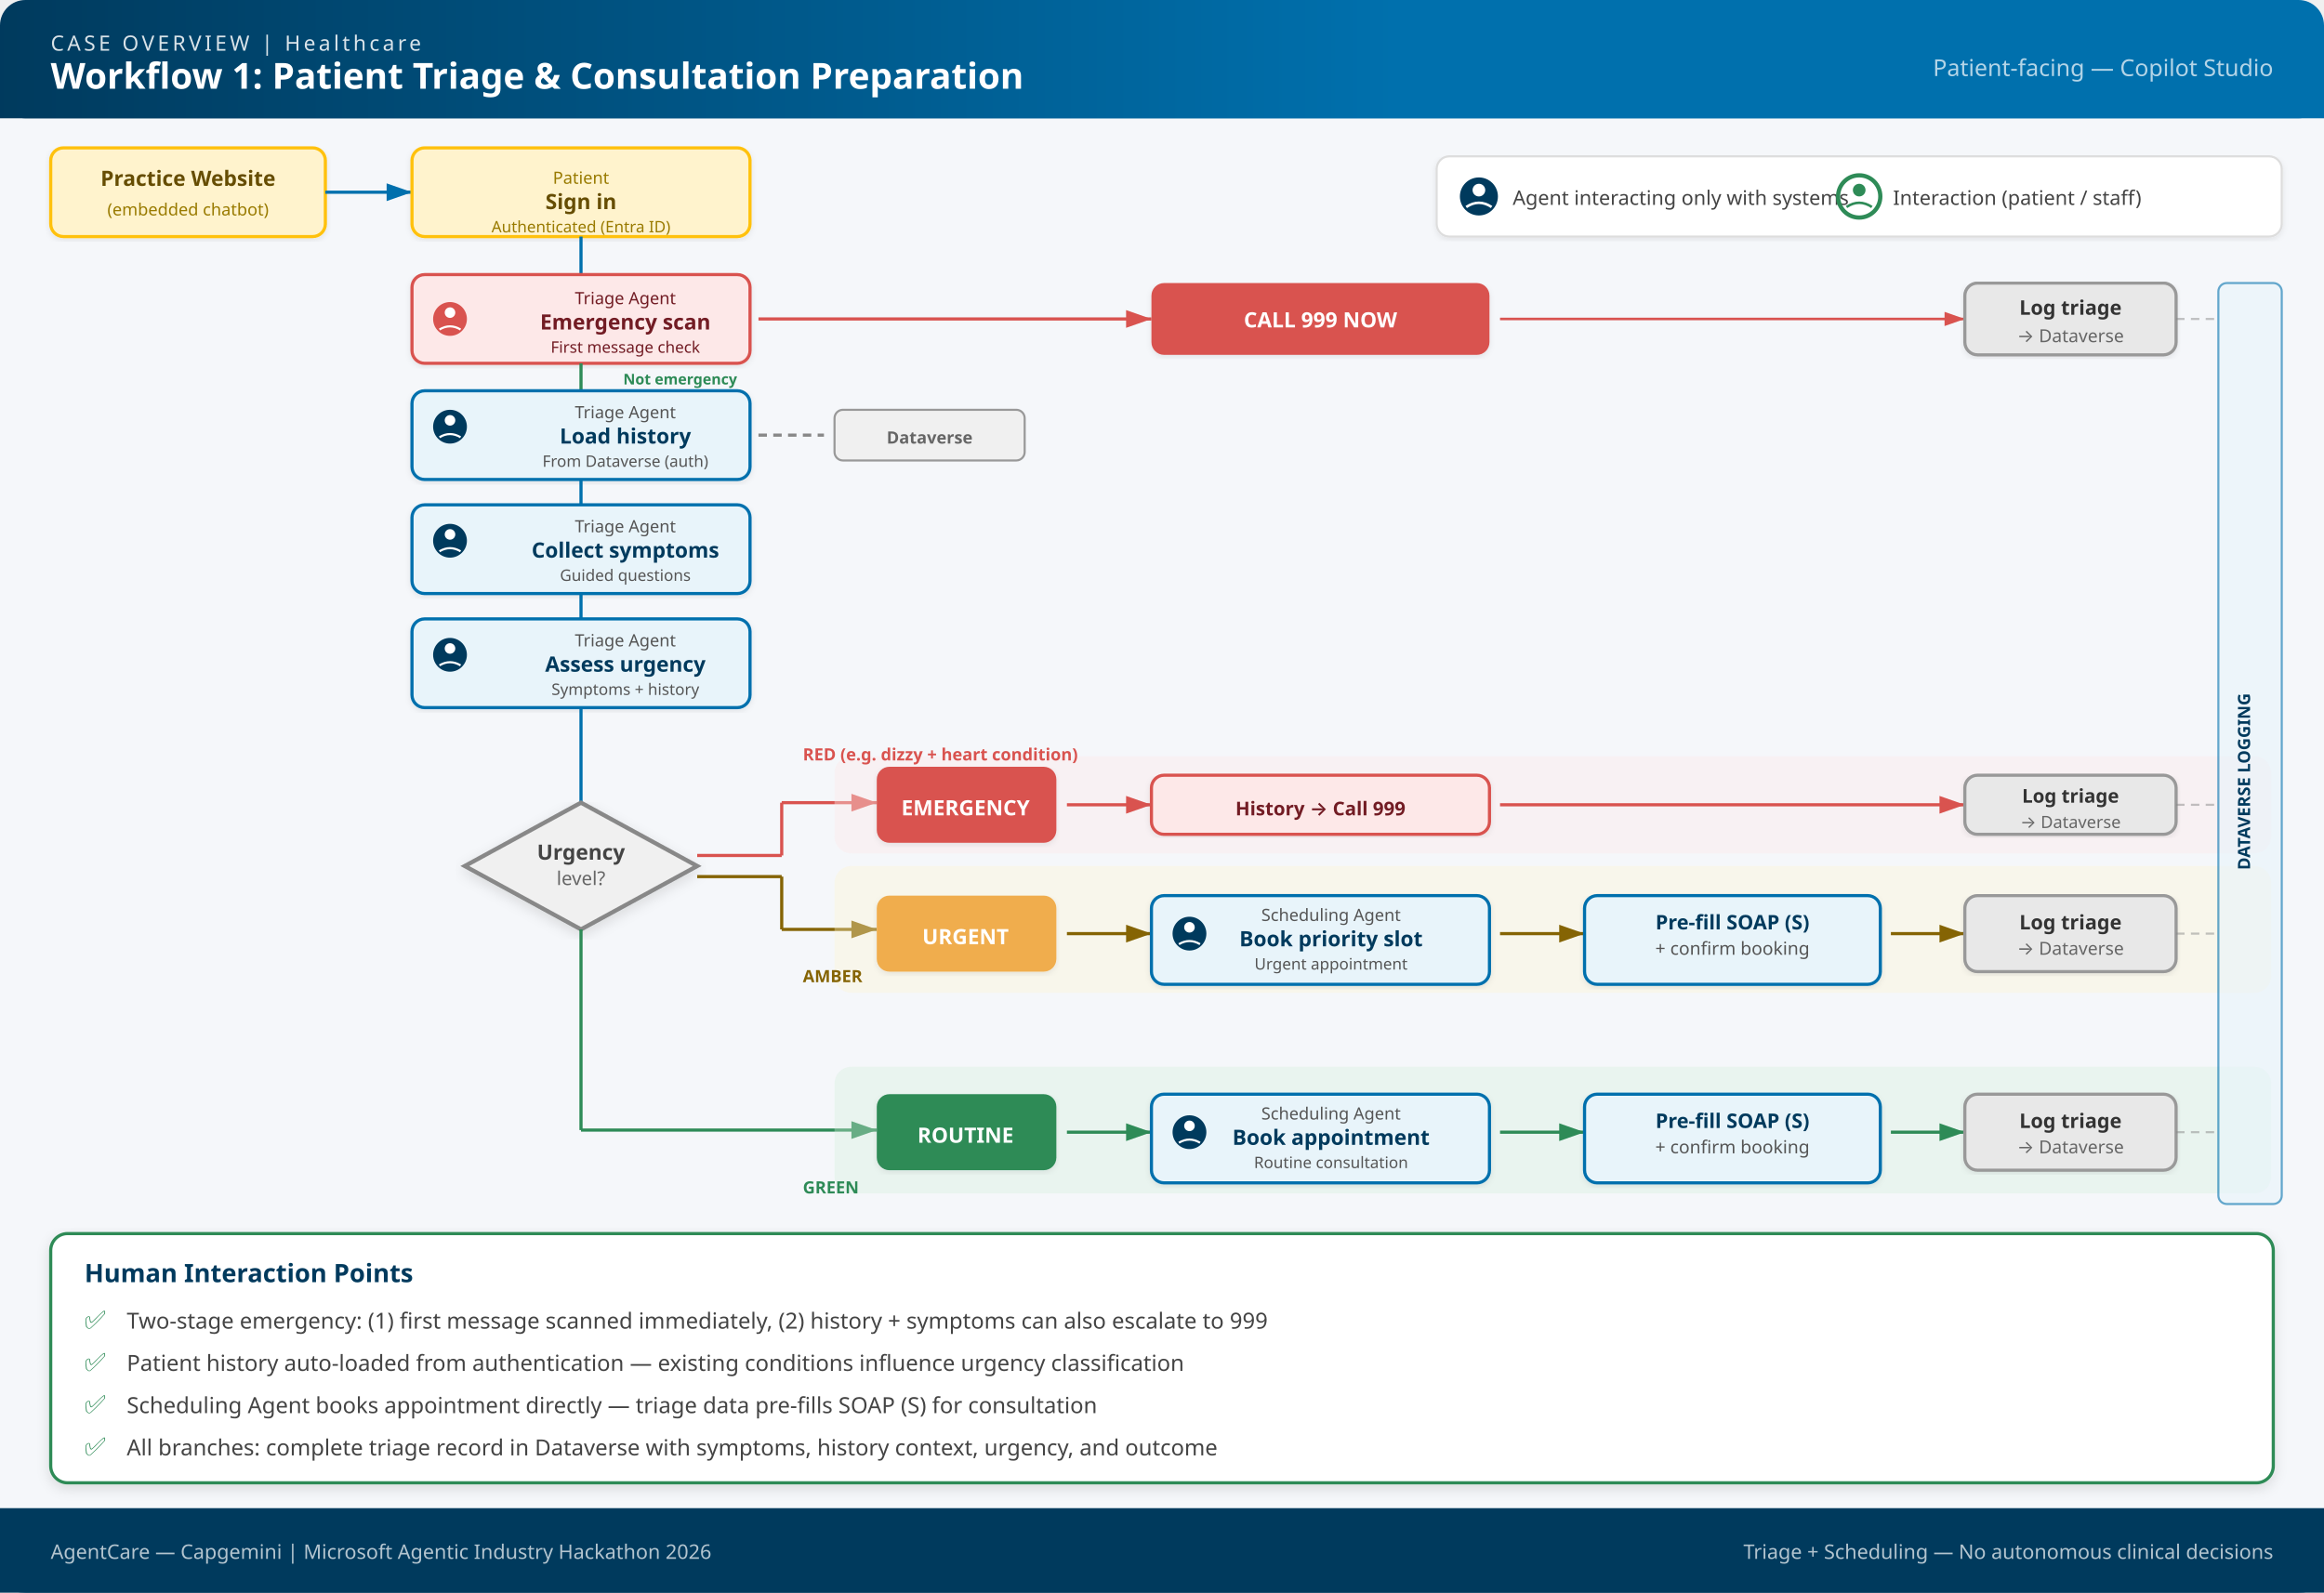
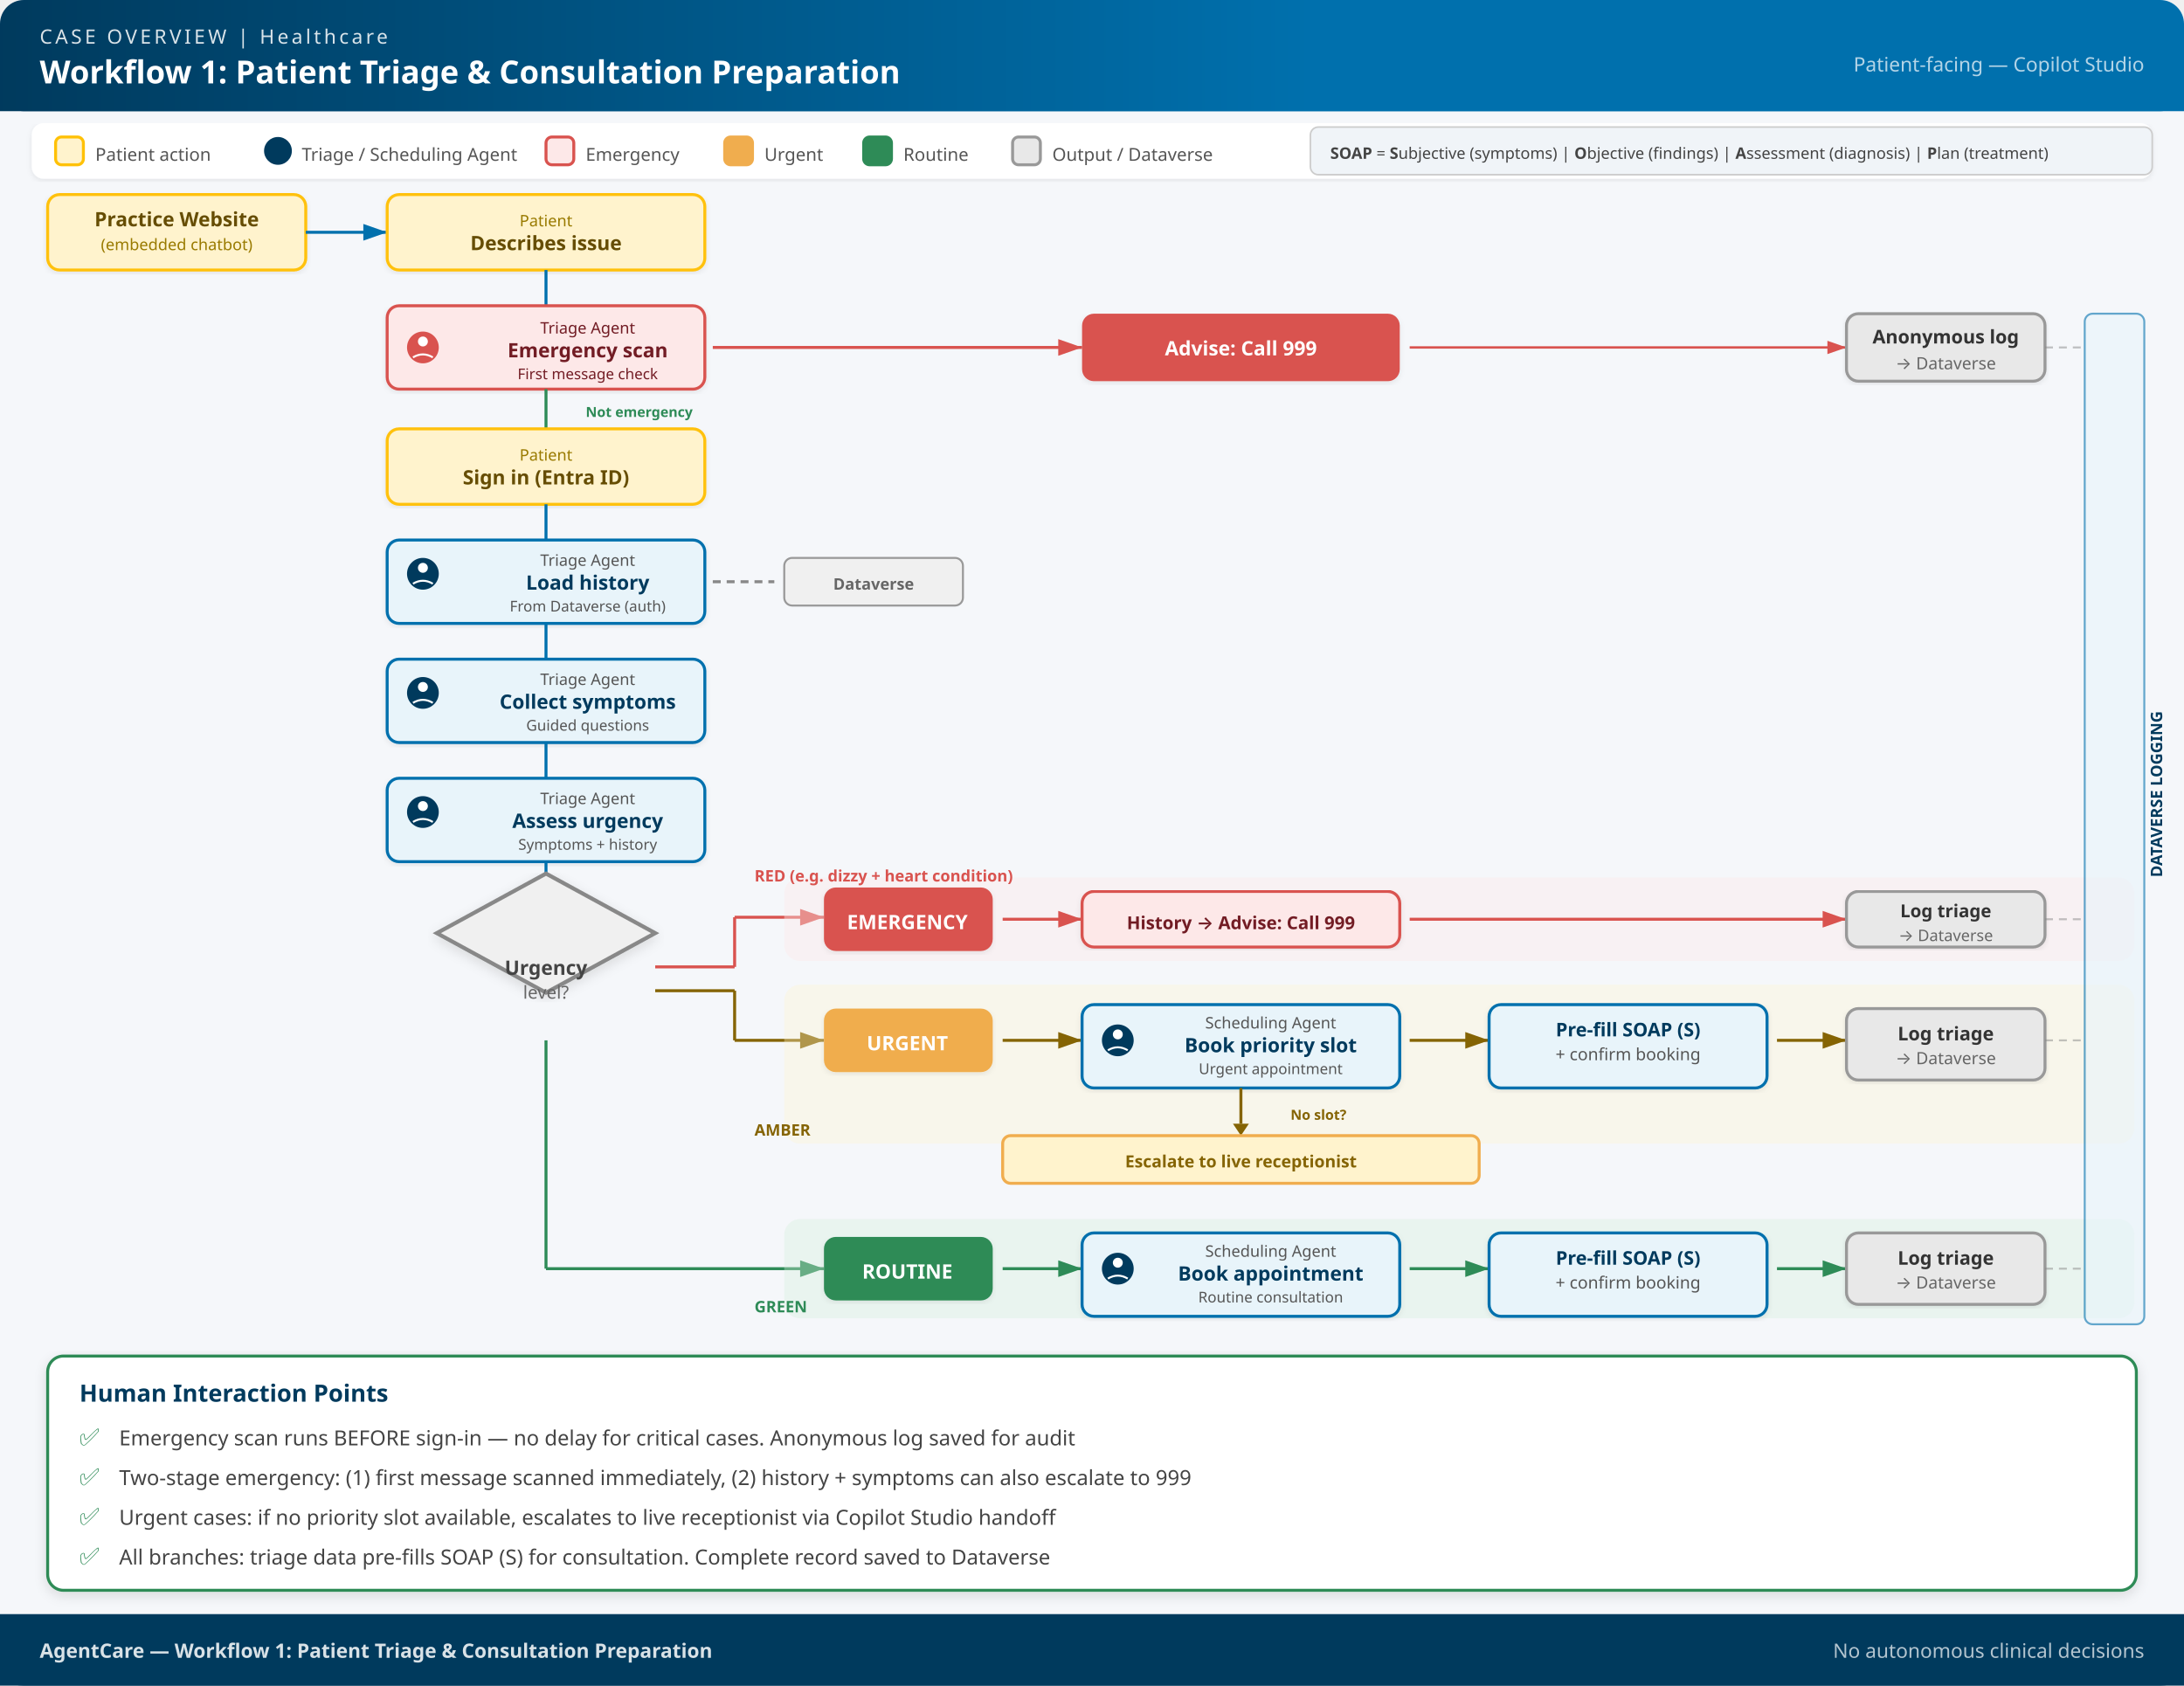
- <svg xmlns="http://www.w3.org/2000/svg" viewBox="0 0 1100 754" font-family="'Segoe UI', -apple-system, sans-serif">
+ <svg xmlns="http://www.w3.org/2000/svg" viewBox="0 0 1100 849" font-family="'Segoe UI', -apple-system, sans-serif">
  <defs>
    <filter id="shadow" x="-4%" y="-4%" width="108%" height="112%">
      <feDropShadow dx="0" dy="2" stdDeviation="3" flood-opacity="0.12" />
    </filter>
    <filter id="shadowSmall" x="-2%" y="-2%" width="104%" height="108%">
      <feDropShadow dx="0" dy="1" stdDeviation="1.5" flood-opacity="0.08" />
    </filter>
    <marker id="arrow" viewBox="0 0 10 7" refX="10" refY="3.5" markerWidth="8" markerHeight="6" orient="auto-start-auto">
      <polygon points="0 0, 10 3.5, 0 7" fill="#0070AD" />
    </marker>
    <marker id="arrowRed" viewBox="0 0 10 7" refX="10" refY="3.5" markerWidth="8" markerHeight="6" orient="auto-start-auto">
      <polygon points="0 0, 10 3.5, 0 7" fill="#D9534F" />
    </marker>
    <marker id="arrowAmber" viewBox="0 0 10 7" refX="10" refY="3.5" markerWidth="8" markerHeight="6" orient="auto-start-auto">
      <polygon points="0 0, 10 3.5, 0 7" fill="#856404" />
    </marker>
    <marker id="arrowGreen" viewBox="0 0 10 7" refX="10" refY="3.5" markerWidth="8" markerHeight="6" orient="auto-start-auto">
      <polygon points="0 0, 10 3.5, 0 7" fill="#2E8B57" />
    </marker>
    <marker id="arrowGrey" viewBox="0 0 10 7" refX="10" refY="3.5" markerWidth="8" markerHeight="6" orient="auto-start-auto">
      <polygon points="0 0, 10 3.5, 0 7" fill="#666" />
    </marker>
    <linearGradient id="headerGrad" x1="0" y1="0" x2="1" y2="0">
      <stop offset="0%" stop-color="#003A5D" />
      <stop offset="60%" stop-color="#0070AD" />
      <stop offset="100%" stop-color="#0070AD" />
    </linearGradient>
-     <linearGradient id="footerGrad" x1="0" y1="0" x2="1" y2="0">
-       <stop offset="0%" stop-color="#003A5D" />
-       <stop offset="100%" stop-color="#003A5D" />
-     </linearGradient>
-     <clipPath id="agentClip">
-       <circle cx="0" cy="0" r="14" />
-     </clipPath>
  </defs>
-   <rect width="1100" height="754" rx="12" fill="#F5F7FA" />
+   <rect width="1100" height="849" rx="12" fill="#F5F7FA" />
  <rect width="1100" height="56" rx="12" fill="url(#headerGrad)" />
  <rect y="44" width="1100" height="12" fill="url(#headerGrad)" />
-   <text x="24" y="24" fill="white" font-size="10" font-weight="400" letter-spacing="1.5" opacity="0.85">CASE OVERVIEW | Healthcare</text>
-   <text x="24" y="42" fill="white" font-size="17" font-weight="700">Workflow 1: Patient Triage &amp; Consultation Preparation</text>
-   <text x="1076" y="36" text-anchor="end" fill="white" font-size="11" opacity="0.7">Patient-facing — Copilot Studio</text>
-   <rect x="680" y="74.0" width="400" height="38" rx="6" fill="white" stroke="#ddd" stroke-width="1" filter="url(#shadowSmall)" />
-   <circle cx="700" cy="93.0" r="9" fill="#003A5D" />
-   <circle cx="700" cy="90.0" r="3" fill="white" />
-   <path d="M694,98 Q700,94 706,98" fill="none" stroke="white" stroke-width="1.2" />
-   <text x="716" y="97.0" font-size="9.5" fill="#444">Agent interacting only with systems</text>
-   <circle cx="880" cy="93.0" r="10" fill="none" stroke="#2E8B57" stroke-width="2" />
-   <circle cx="880" cy="90.0" r="3" fill="#2E8B57" />
-   <path d="M874,98 Q880,94 886,98" fill="none" stroke="#2E8B57" stroke-width="1.2" />
-   <text x="896" y="97.0" font-size="9.5" fill="#444">Interaction (patient / staff)</text>
-   <rect x="24" y="70.0" width="130" height="42" rx="6" fill="#fff3cd" stroke="#ffc107" stroke-width="1.5" filter="url(#shadowSmall)" />
-   <text x="89" y="88.0" text-anchor="middle" font-size="10" font-weight="600" fill="#664d03">Practice Website</text>
-   <text x="89" y="102.0" text-anchor="middle" font-size="8" fill="#997a00">(embedded chatbot)</text>
-   <line x1="154" y1="91.0" x2="195" y2="91.0" stroke="#0070AD" stroke-width="1.5" marker-end="url(#arrow)" />
-   <rect x="195" y="70.0" width="160" height="42" rx="6" fill="#fff3cd" stroke="#ffc107" stroke-width="1.5" filter="url(#shadowSmall)" />
-   <text x="275" y="87.0" text-anchor="middle" font-size="8" font-weight="500" fill="#997a00">Patient</text>
-   <text x="275" y="99.0" text-anchor="middle" font-size="10" font-weight="700" fill="#664d03">Sign in</text>
-   <text x="275" y="110.0" text-anchor="middle" font-size="7.5" fill="#997a00">Authenticated (Entra ID)</text>
-   <line x1="275" y1="112.0" x2="275" y2="130.0" stroke="#0070AD" stroke-width="1.5" />
-   <rect x="195" y="130.0" width="160" height="42" rx="6" fill="#fde8e8" stroke="#D9534F" stroke-width="1.5" filter="url(#shadowSmall)" />
-   <circle cx="213" cy="151.0" r="8" fill="#D9534F" />
-   <circle cx="213" cy="148.0" r="2.5" fill="white" />
-   <path d="M208,156 Q213,153 218,156" fill="none" stroke="white" stroke-width="1" />
-   <text x="296" y="144.0" text-anchor="middle" font-size="8" font-weight="500" fill="#721c24">Triage Agent</text>
-   <text x="296" y="156.0" text-anchor="middle" font-size="10" font-weight="700" fill="#721c24">Emergency scan</text>
-   <text x="296" y="167.0" text-anchor="middle" font-size="7.5" fill="#721c24">First message check</text>
-   <line x1="359" y1="151.0" x2="545" y2="151.0" stroke="#D9534F" stroke-width="1.5" marker-end="url(#arrowRed)" />
-   <rect x="545" y="134.0" width="160" height="34" rx="6" fill="#D9534F" filter="url(#shadowSmall)" />
-   <text x="625" y="155.0" text-anchor="middle" font-size="10" font-weight="700" fill="white">CALL 999 NOW</text>
-   <line x1="710" y1="151.0" x2="930" y2="151.0" stroke="#D9534F" stroke-width="1.2" marker-end="url(#arrowRed)" />
-   <rect x="930" y="134.0" width="100" height="34" rx="6" fill="#e8e8e8" stroke="#999" stroke-width="1.5" filter="url(#shadowSmall)" />
-   <text x="980" y="149.0" text-anchor="middle" font-size="9.5" font-weight="600" fill="#333">Log triage</text>
-   <text x="980" y="162.0" text-anchor="middle" font-size="8.5" fill="#666">→ Dataverse</text>
-   <line x1="275" y1="172.0" x2="275" y2="185.0" stroke="#2E8B57" stroke-width="1.5" />
-   <text x="295" y="182.0" font-size="7" fill="#2E8B57" font-weight="600">Not emergency</text>
-   <rect x="195" y="185.0" width="160" height="42" rx="6" fill="#E8F4FA" stroke="#0070AD" stroke-width="1.5" filter="url(#shadowSmall)" />
-   <circle cx="213" cy="202.0" r="8" fill="#003A5D" />
-   <circle cx="213" cy="199.0" r="2.5" fill="white" />
-   <path d="M208,207 Q213,204 218,207" fill="none" stroke="white" stroke-width="1" />
-   <text x="296" y="198.0" text-anchor="middle" font-size="8" font-weight="500" fill="#555">Triage Agent</text>
-   <text x="296" y="210.0" text-anchor="middle" font-size="10" font-weight="700" fill="#003A5D">Load history</text>
-   <text x="296" y="221.0" text-anchor="middle" font-size="7.5" fill="#555">From Dataverse (auth)</text>
-   <line x1="359" y1="206.0" x2="390" y2="206.0" stroke="#888" stroke-width="1.5" stroke-dasharray="4,3" />
-   <rect x="395" y="194.0" width="90" height="24" rx="4" fill="#f0f0f0" stroke="#999" stroke-width="1" />
-   <text x="440" y="210.0" text-anchor="middle" font-size="8" font-weight="600" fill="#666">Dataverse</text>
-   <line x1="275" y1="227.0" x2="275" y2="239.0" stroke="#0070AD" stroke-width="1.5" />
-   <rect x="195" y="239.0" width="160" height="42" rx="6" fill="#E8F4FA" stroke="#0070AD" stroke-width="1.5" filter="url(#shadowSmall)" />
-   <circle cx="213" cy="256.0" r="8" fill="#003A5D" />
-   <circle cx="213" cy="253.0" r="2.5" fill="white" />
-   <path d="M208,261 Q213,258 218,261" fill="none" stroke="white" stroke-width="1" />
-   <text x="296" y="252.0" text-anchor="middle" font-size="8" font-weight="500" fill="#555">Triage Agent</text>
-   <text x="296" y="264.0" text-anchor="middle" font-size="10" font-weight="700" fill="#003A5D">Collect symptoms</text>
-   <text x="296" y="275.0" text-anchor="middle" font-size="7.5" fill="#555">Guided questions</text>
-   <line x1="275" y1="281.0" x2="275" y2="293.0" stroke="#0070AD" stroke-width="1.5" />
-   <rect x="195" y="293.0" width="160" height="42" rx="6" fill="#E8F4FA" stroke="#0070AD" stroke-width="1.5" filter="url(#shadowSmall)" />
-   <circle cx="213" cy="310.0" r="8" fill="#003A5D" />
-   <circle cx="213" cy="307.0" r="2.5" fill="white" />
-   <path d="M208,315 Q213,312 218,315" fill="none" stroke="white" stroke-width="1" />
-   <text x="296" y="306.0" text-anchor="middle" font-size="8" font-weight="500" fill="#555">Triage Agent</text>
-   <text x="296" y="318.0" text-anchor="middle" font-size="10" font-weight="700" fill="#003A5D">Assess urgency</text>
-   <text x="296" y="329.0" text-anchor="middle" font-size="7.5" fill="#555">Symptoms + history</text>
-   <line x1="275" y1="335.0" x2="275" y2="380.0" stroke="#0070AD" stroke-width="1.5" />
-   <polygon points="275,380 330,410 275,440 220,410" fill="#f0f0f0" stroke="#888" stroke-width="2" filter="url(#shadow)" />
-   <text x="275" y="407.0" text-anchor="middle" font-size="10" font-weight="700" fill="#444">Urgency</text>
-   <text x="275" y="419.0" text-anchor="middle" font-size="9" fill="#666">level?</text>
-   <line x1="330" y1="405.0" x2="370" y2="405.0" stroke="#D9534F" stroke-width="1.5" />
-   <line x1="370" y1="405.0" x2="370" y2="380.0" stroke="#D9534F" stroke-width="1.5" />
-   <line x1="370" y1="380.0" x2="415" y2="380.0" stroke="#D9534F" stroke-width="1.5" marker-end="url(#arrowRed)" />
-   <rect x="395" y="358.0" width="680" height="46" rx="8" fill="#fde8e8" opacity="0.4" />
-   <rect x="415" y="363.0" width="85" height="36" rx="6" fill="#D9534F" filter="url(#shadowSmall)" />
-   <text x="457" y="386.0" text-anchor="middle" font-size="10" font-weight="700" fill="white">EMERGENCY</text>
-   <line x1="505" y1="381.0" x2="545" y2="381.0" stroke="#D9534F" stroke-width="1.5" marker-end="url(#arrowRed)" />
-   <rect x="545" y="367.0" width="160" height="28" rx="6" fill="#fde8e8" stroke="#D9534F" stroke-width="1.5" filter="url(#shadowSmall)" />
-   <text x="625" y="386.0" text-anchor="middle" font-size="9" font-weight="600" fill="#721c24">History → Call 999</text>
-   <line x1="710" y1="381.0" x2="930" y2="381.0" stroke="#D9534F" stroke-width="1.5" marker-end="url(#arrowRed)" />
-   <rect x="930" y="367.0" width="100" height="28" rx="6" fill="#e8e8e8" stroke="#999" stroke-width="1.5" filter="url(#shadowSmall)" />
-   <text x="980" y="380.0" text-anchor="middle" font-size="9" font-weight="600" fill="#333">Log triage</text>
-   <text x="980" y="392.0" text-anchor="middle" font-size="8" fill="#666">→ Dataverse</text>
-   <text x="380" y="360.0" font-size="8" font-weight="700" fill="#D9534F">RED (e.g. dizzy + heart condition)</text>
-   <line x1="330" y1="415.0" x2="370" y2="415.0" stroke="#856404" stroke-width="1.5" />
-   <line x1="370" y1="415.0" x2="370" y2="440.0" stroke="#856404" stroke-width="1.5" />
-   <line x1="370" y1="440.0" x2="415" y2="440.0" stroke="#856404" stroke-width="1.5" marker-end="url(#arrowAmber)" />
-   <rect x="395" y="410.0" width="680" height="60" rx="8" fill="#fef3cd" opacity="0.35" />
-   <rect x="415" y="424.0" width="85" height="36" rx="6" fill="#F0AD4E" filter="url(#shadowSmall)" />
-   <text x="457" y="447.0" text-anchor="middle" font-size="10" font-weight="700" fill="white">URGENT</text>
-   <line x1="505" y1="442.0" x2="545" y2="442.0" stroke="#856404" stroke-width="1.5" marker-end="url(#arrowAmber)" />
-   <rect x="545" y="424.0" width="160" height="42" rx="6" fill="#E8F4FA" stroke="#0070AD" stroke-width="1.5" filter="url(#shadowSmall)" />
-   <circle cx="563" cy="442.0" r="8" fill="#003A5D" />
-   <circle cx="563" cy="439.0" r="2.5" fill="white" />
-   <path d="M558,447 Q563,444 568,447" fill="none" stroke="white" stroke-width="1" />
-   <text x="630" y="436.0" text-anchor="middle" font-size="8" font-weight="500" fill="#555">Scheduling Agent</text>
-   <text x="630" y="448.0" text-anchor="middle" font-size="10" font-weight="700" fill="#003A5D">Book priority slot</text>
-   <text x="630" y="459.0" text-anchor="middle" font-size="7.5" fill="#555">Urgent appointment</text>
-   <line x1="710" y1="442.0" x2="750" y2="442.0" stroke="#856404" stroke-width="1.5" marker-end="url(#arrowAmber)" />
-   <rect x="750" y="424.0" width="140" height="42" rx="6" fill="#E8F4FA" stroke="#0070AD" stroke-width="1.5" filter="url(#shadowSmall)" />
-   <text x="820" y="440.0" text-anchor="middle" font-size="9.5" font-weight="600" fill="#003A5D">Pre-fill SOAP (S)</text>
-   <text x="820" y="452.0" text-anchor="middle" font-size="8.5" fill="#555">+ confirm booking</text>
-   <line x1="895" y1="442.0" x2="930" y2="442.0" stroke="#856404" stroke-width="1.5" marker-end="url(#arrowAmber)" />
-   <rect x="930" y="424.0" width="100" height="36" rx="6" fill="#e8e8e8" stroke="#999" stroke-width="1.5" filter="url(#shadowSmall)" />
-   <text x="980" y="440.0" text-anchor="middle" font-size="9.5" font-weight="600" fill="#333">Log triage</text>
-   <text x="980" y="452.0" text-anchor="middle" font-size="8.5" fill="#666">→ Dataverse</text>
-   <text x="380" y="465.0" font-size="8" font-weight="700" fill="#856404">AMBER</text>
-   <line x1="275" y1="440.0" x2="275" y2="535.0" stroke="#2E8B57" stroke-width="1.5" />
-   <line x1="275" y1="535.0" x2="415" y2="535.0" stroke="#2E8B57" stroke-width="1.5" marker-end="url(#arrowGreen)" />
-   <rect x="395" y="505.0" width="680" height="60" rx="8" fill="#d4edda" opacity="0.35" />
-   <rect x="415" y="518.0" width="85" height="36" rx="6" fill="#2E8B57" filter="url(#shadowSmall)" />
-   <text x="457" y="541.0" text-anchor="middle" font-size="10" font-weight="700" fill="white">ROUTINE</text>
-   <line x1="505" y1="536.0" x2="545" y2="536.0" stroke="#2E8B57" stroke-width="1.5" marker-end="url(#arrowGreen)" />
-   <rect x="545" y="518.0" width="160" height="42" rx="6" fill="#E8F4FA" stroke="#0070AD" stroke-width="1.5" filter="url(#shadowSmall)" />
-   <circle cx="563" cy="536.0" r="8" fill="#003A5D" />
-   <circle cx="563" cy="533.0" r="2.5" fill="white" />
-   <path d="M558,541 Q563,538 568,541" fill="none" stroke="white" stroke-width="1" />
-   <text x="630" y="530.0" text-anchor="middle" font-size="8" font-weight="500" fill="#555">Scheduling Agent</text>
-   <text x="630" y="542.0" text-anchor="middle" font-size="10" font-weight="700" fill="#003A5D">Book appointment</text>
-   <text x="630" y="553.0" text-anchor="middle" font-size="7.5" fill="#555">Routine consultation</text>
-   <line x1="710" y1="536.0" x2="750" y2="536.0" stroke="#2E8B57" stroke-width="1.5" marker-end="url(#arrowGreen)" />
-   <rect x="750" y="518.0" width="140" height="42" rx="6" fill="#E8F4FA" stroke="#0070AD" stroke-width="1.5" filter="url(#shadowSmall)" />
-   <text x="820" y="534.0" text-anchor="middle" font-size="9.5" font-weight="600" fill="#003A5D">Pre-fill SOAP (S)</text>
-   <text x="820" y="546.0" text-anchor="middle" font-size="8.5" fill="#555">+ confirm booking</text>
-   <line x1="895" y1="536.0" x2="930" y2="536.0" stroke="#2E8B57" stroke-width="1.5" marker-end="url(#arrowGreen)" />
-   <rect x="930" y="518.0" width="100" height="36" rx="6" fill="#e8e8e8" stroke="#999" stroke-width="1.5" filter="url(#shadowSmall)" />
-   <text x="980" y="534.0" text-anchor="middle" font-size="9.5" font-weight="600" fill="#333">Log triage</text>
-   <text x="980" y="546.0" text-anchor="middle" font-size="8.5" fill="#666">→ Dataverse</text>
-   <text x="380" y="565.0" font-size="8" font-weight="700" fill="#2E8B57">GREEN</text>
-   <rect x="1050" y="134.0" width="30" height="436" rx="4" fill="#E8F4FA" stroke="#0070AD" stroke-width="1" opacity="0.6" />
-   <text x="1065" y="370.0" text-anchor="middle" font-size="8" fill="#003A5D" transform="rotate(-90, 1065, 370)" font-weight="600">DATAVERSE LOGGING</text>
-   <line x1="1030" y1="151.0" x2="1050" y2="151.0" stroke="#888" stroke-width="1" stroke-dasharray="4,3" opacity="0.5" />
-   <line x1="1030" y1="381.0" x2="1050" y2="381.0" stroke="#888" stroke-width="1" stroke-dasharray="4,3" opacity="0.5" />
-   <line x1="1030" y1="442.0" x2="1050" y2="442.0" stroke="#888" stroke-width="1" stroke-dasharray="4,3" opacity="0.5" />
-   <line x1="1030" y1="536.0" x2="1050" y2="536.0" stroke="#888" stroke-width="1" stroke-dasharray="4,3" opacity="0.5" />
-   <rect x="24" y="584.0" width="1052" height="118" rx="8" fill="white" stroke="#2E8B57" stroke-width="1.5" filter="url(#shadow)" />
-   <text x="40" y="607.0" font-size="12" font-weight="700" fill="#003A5D">Human Interaction Points</text>
-   <text x="40" y="629.0" font-size="12" fill="#2E8B57">✅</text>
-   <text x="60" y="629.0" font-size="10.5" fill="#444">Two-stage emergency: (1) first message scanned immediately, (2) history + symptoms can also escalate to 999</text>
-   <text x="40" y="649.0" font-size="12" fill="#2E8B57">✅</text>
-   <text x="60" y="649.0" font-size="10.5" fill="#444">Patient history auto-loaded from authentication — existing conditions influence urgency classification</text>
-   <text x="40" y="669.0" font-size="12" fill="#2E8B57">✅</text>
-   <text x="60" y="669.0" font-size="10.5" fill="#444">Scheduling Agent books appointment directly — triage data pre-fills SOAP (S) for consultation</text>
-   <text x="40" y="689.0" font-size="12" fill="#2E8B57">✅</text>
-   <text x="60" y="689.0" font-size="10.5" fill="#444">All branches: complete triage record in Dataverse with symptoms, history context, urgency, and outcome</text>
-   <rect y="714.0" width="1100" height="40" fill="#003A5D" />
-   <rect y="742.0" width="1100" height="12" rx="12" fill="#003A5D" />
-   <text x="24" y="738.0" fill="white" font-size="9.5" opacity="0.7">AgentCare — Capgemini | Microsoft Agentic Industry Hackathon 2026</text>
-   <text x="1076" y="738.0" text-anchor="end" fill="white" font-size="9.5" opacity="0.7">Triage + Scheduling — No autonomous clinical decisions</text>
+   <text x="20" y="22" fill="white" font-size="10" font-weight="400" letter-spacing="1.5" opacity="0.85">CASE OVERVIEW | Healthcare</text>
+   <text x="20" y="42" fill="white" font-size="16" font-weight="700">Workflow 1: Patient Triage &amp; Consultation Preparation</text>
+   <text x="1080" y="36" text-anchor="end" fill="white" font-size="10" opacity="0.7">Patient-facing — Copilot Studio</text>
+   <rect x="16" y="62" width="1068" height="28" rx="6" fill="white" filter="url(#shadowSmall)" />
+   <rect x="28" y="69" width="14" height="14" rx="3" fill="#fff3cd" stroke="#ffc107" stroke-width="1.5" />
+   <text x="48" y="81" font-size="9" fill="#555">Patient action</text>
+   <circle cx="140" cy="76" r="7" fill="#003A5D" />
+   <text x="152" y="81" font-size="9" fill="#555">Triage / Scheduling Agent</text>
+   <rect x="275" y="69" width="14" height="14" rx="3" fill="#fde8e8" stroke="#D9534F" stroke-width="1.5" />
+   <text x="295" y="81" font-size="9" fill="#555">Emergency</text>
+   <rect x="365" y="69" width="14" height="14" rx="3" fill="#F0AD4E" stroke="#F0AD4E" stroke-width="1.5" />
+   <text x="385" y="81" font-size="9" fill="#555">Urgent</text>
+   <rect x="435" y="69" width="14" height="14" rx="3" fill="#2E8B57" stroke="#2E8B57" stroke-width="1.5" />
+   <text x="455" y="81" font-size="9" fill="#555">Routine</text>
+   <rect x="510" y="69" width="14" height="14" rx="3" fill="#e8e8e8" stroke="#999" stroke-width="1.5" />
+   <text x="530" y="81" font-size="9" fill="#555">Output / Dataverse</text>
+   <rect x="660" y="64" width="424" height="24" rx="4" fill="#f0f4f8" stroke="#ccc" stroke-width="0.8" />
+   <text x="670" y="80" font-size="8" fill="#444">
+     <tspan font-weight="700">SOAP</tspan> = <tspan font-weight="600">S</tspan>ubjective (symptoms) | <tspan font-weight="600">O</tspan>bjective (findings) | <tspan font-weight="600">A</tspan>ssessment (diagnosis) | <tspan font-weight="600">P</tspan>lan (treatment)</text>
+   <rect x="24" y="98.0" width="130" height="38" rx="6" fill="#fff3cd" stroke="#ffc107" stroke-width="1.5" filter="url(#shadowSmall)" />
+   <text x="89" y="114.0" text-anchor="middle" font-size="10" font-weight="600" fill="#664d03">Practice Website</text>
+   <text x="89" y="126.0" text-anchor="middle" font-size="8" fill="#997a00">(embedded chatbot)</text>
+   <line x1="154" y1="117.0" x2="195" y2="117.0" stroke="#0070AD" stroke-width="1.5" marker-end="url(#arrow)" />
+   <rect x="195" y="98.0" width="160" height="38" rx="6" fill="#fff3cd" stroke="#ffc107" stroke-width="1.5" filter="url(#shadowSmall)" />
+   <text x="275" y="114.0" text-anchor="middle" font-size="8" font-weight="500" fill="#997a00">Patient</text>
+   <text x="275" y="126.0" text-anchor="middle" font-size="10" font-weight="700" fill="#664d03">Describes issue</text>
+   <line x1="275" y1="136.0" x2="275" y2="154.0" stroke="#0070AD" stroke-width="1.5" />
+   <rect x="195" y="154.0" width="160" height="42" rx="6" fill="#fde8e8" stroke="#D9534F" stroke-width="1.5" filter="url(#shadowSmall)" />
+   <circle cx="213" cy="175.0" r="8" fill="#D9534F" />
+   <circle cx="213" cy="172.0" r="2.5" fill="white" />
+   <path d="M208,180 Q213,177 218,180" fill="none" stroke="white" stroke-width="1" />
+   <text x="296" y="168.0" text-anchor="middle" font-size="8" font-weight="500" fill="#721c24">Triage Agent</text>
+   <text x="296" y="180.0" text-anchor="middle" font-size="10" font-weight="700" fill="#721c24">Emergency scan</text>
+   <text x="296" y="191.0" text-anchor="middle" font-size="7.5" fill="#721c24">First message check</text>
+   <line x1="359" y1="175.0" x2="545" y2="175.0" stroke="#D9534F" stroke-width="1.5" marker-end="url(#arrowRed)" />
+   <rect x="545" y="158.0" width="160" height="34" rx="6" fill="#D9534F" filter="url(#shadowSmall)" />
+   <text x="625" y="179.0" text-anchor="middle" font-size="10" font-weight="700" fill="white">Advise: Call 999</text>
+   <line x1="710" y1="175.0" x2="930" y2="175.0" stroke="#D9534F" stroke-width="1.2" marker-end="url(#arrowRed)" />
+   <rect x="930" y="158.0" width="100" height="34" rx="6" fill="#e8e8e8" stroke="#999" stroke-width="1.5" filter="url(#shadowSmall)" />
+   <text x="980" y="173.0" text-anchor="middle" font-size="9.5" font-weight="600" fill="#333">Anonymous log</text>
+   <text x="980" y="186.0" text-anchor="middle" font-size="8.5" fill="#666">→ Dataverse</text>
+   <line x1="275" y1="196.0" x2="275" y2="216.0" stroke="#2E8B57" stroke-width="1.5" />
+   <text x="295" y="210.0" font-size="7" fill="#2E8B57" font-weight="600">Not emergency</text>
+   <rect x="195" y="216.0" width="160" height="38" rx="6" fill="#fff3cd" stroke="#ffc107" stroke-width="1.5" filter="url(#shadowSmall)" />
+   <text x="275" y="232.0" text-anchor="middle" font-size="8" font-weight="500" fill="#997a00">Patient</text>
+   <text x="275" y="244.0" text-anchor="middle" font-size="10" font-weight="700" fill="#664d03">Sign in (Entra ID)</text>
+   <line x1="275" y1="254.0" x2="275" y2="272.0" stroke="#0070AD" stroke-width="1.5" />
+   <rect x="195" y="272.0" width="160" height="42" rx="6" fill="#E8F4FA" stroke="#0070AD" stroke-width="1.5" filter="url(#shadowSmall)" />
+   <circle cx="213" cy="289.0" r="8" fill="#003A5D" />
+   <circle cx="213" cy="286.0" r="2.5" fill="white" />
+   <path d="M208,294 Q213,291 218,294" fill="none" stroke="white" stroke-width="1" />
+   <text x="296" y="285.0" text-anchor="middle" font-size="8" font-weight="500" fill="#555">Triage Agent</text>
+   <text x="296" y="297.0" text-anchor="middle" font-size="10" font-weight="700" fill="#003A5D">Load history</text>
+   <text x="296" y="308.0" text-anchor="middle" font-size="7.5" fill="#555">From Dataverse (auth)</text>
+   <line x1="359" y1="293.0" x2="390" y2="293.0" stroke="#888" stroke-width="1.5" stroke-dasharray="4,3" />
+   <rect x="395" y="281.0" width="90" height="24" rx="4" fill="#f0f0f0" stroke="#999" stroke-width="1" />
+   <text x="440" y="297.0" text-anchor="middle" font-size="8" font-weight="600" fill="#666">Dataverse</text>
+   <line x1="275" y1="314.0" x2="275" y2="332.0" stroke="#0070AD" stroke-width="1.5" />
+   <rect x="195" y="332.0" width="160" height="42" rx="6" fill="#E8F4FA" stroke="#0070AD" stroke-width="1.5" filter="url(#shadowSmall)" />
+   <circle cx="213" cy="349.0" r="8" fill="#003A5D" />
+   <circle cx="213" cy="346.0" r="2.5" fill="white" />
+   <path d="M208,354 Q213,351 218,354" fill="none" stroke="white" stroke-width="1" />
+   <text x="296" y="345.0" text-anchor="middle" font-size="8" font-weight="500" fill="#555">Triage Agent</text>
+   <text x="296" y="357.0" text-anchor="middle" font-size="10" font-weight="700" fill="#003A5D">Collect symptoms</text>
+   <text x="296" y="368.0" text-anchor="middle" font-size="7.5" fill="#555">Guided questions</text>
+   <line x1="275" y1="374.0" x2="275" y2="392.0" stroke="#0070AD" stroke-width="1.5" />
+   <rect x="195" y="392.0" width="160" height="42" rx="6" fill="#E8F4FA" stroke="#0070AD" stroke-width="1.5" filter="url(#shadowSmall)" />
+   <circle cx="213" cy="409.0" r="8" fill="#003A5D" />
+   <circle cx="213" cy="406.0" r="2.5" fill="white" />
+   <path d="M208,414 Q213,411 218,414" fill="none" stroke="white" stroke-width="1" />
+   <text x="296" y="405.0" text-anchor="middle" font-size="8" font-weight="500" fill="#555">Triage Agent</text>
+   <text x="296" y="417.0" text-anchor="middle" font-size="10" font-weight="700" fill="#003A5D">Assess urgency</text>
+   <text x="296" y="428.0" text-anchor="middle" font-size="7.5" fill="#555">Symptoms + history</text>
+   <line x1="275" y1="434.0" x2="275" y2="464.0" stroke="#0070AD" stroke-width="1.5" />
+   <polygon points="275,440 330,470 275,500 220,470" fill="#f0f0f0" stroke="#888" stroke-width="2" filter="url(#shadow)" />
+   <text x="275" y="491.0" text-anchor="middle" font-size="10" font-weight="700" fill="#444">Urgency</text>
+   <text x="275" y="503.0" text-anchor="middle" font-size="9" fill="#666">level?</text>
+   <line x1="330" y1="487.0" x2="370" y2="487.0" stroke="#D9534F" stroke-width="1.5" />
+   <line x1="370" y1="487.0" x2="370" y2="462.0" stroke="#D9534F" stroke-width="1.5" />
+   <line x1="370" y1="462.0" x2="415" y2="462.0" stroke="#D9534F" stroke-width="1.5" marker-end="url(#arrowRed)" />
+   <rect x="395" y="442.0" width="680" height="42" rx="8" fill="#fde8e8" opacity="0.4" />
+   <text x="380" y="444.0" font-size="8" font-weight="700" fill="#D9534F">RED (e.g. dizzy + heart condition)</text>
+   <rect x="415" y="447.0" width="85" height="32" rx="6" fill="#D9534F" filter="url(#shadowSmall)" />
+   <text x="457" y="468.0" text-anchor="middle" font-size="10" font-weight="700" fill="white">EMERGENCY</text>
+   <line x1="505" y1="463.0" x2="545" y2="463.0" stroke="#D9534F" stroke-width="1.5" marker-end="url(#arrowRed)" />
+   <rect x="545" y="449.0" width="160" height="28" rx="6" fill="#fde8e8" stroke="#D9534F" stroke-width="1.5" filter="url(#shadowSmall)" />
+   <text x="625" y="468.0" text-anchor="middle" font-size="9" font-weight="600" fill="#721c24">History → Advise: Call 999</text>
+   <line x1="710" y1="463.0" x2="930" y2="463.0" stroke="#D9534F" stroke-width="1.5" marker-end="url(#arrowRed)" />
+   <rect x="930" y="449.0" width="100" height="28" rx="6" fill="#e8e8e8" stroke="#999" stroke-width="1.5" filter="url(#shadowSmall)" />
+   <text x="980" y="462.0" text-anchor="middle" font-size="9" font-weight="600" fill="#333">Log triage</text>
+   <text x="980" y="474.0" text-anchor="middle" font-size="8" fill="#666">→ Dataverse</text>
+   <line x1="330" y1="499.0" x2="370" y2="499.0" stroke="#856404" stroke-width="1.5" />
+   <line x1="370" y1="499.0" x2="370" y2="524.0" stroke="#856404" stroke-width="1.5" />
+   <line x1="370" y1="524.0" x2="415" y2="524.0" stroke="#856404" stroke-width="1.5" marker-end="url(#arrowAmber)" />
+   <rect x="395" y="496.0" width="680" height="80" rx="8" fill="#fef3cd" opacity="0.35" />
+   <text x="380" y="572.0" font-size="8" font-weight="700" fill="#856404">AMBER</text>
+   <rect x="415" y="508.0" width="85" height="32" rx="6" fill="#F0AD4E" filter="url(#shadowSmall)" />
+   <text x="457" y="529.0" text-anchor="middle" font-size="10" font-weight="700" fill="white">URGENT</text>
+   <line x1="505" y1="524.0" x2="545" y2="524.0" stroke="#856404" stroke-width="1.5" marker-end="url(#arrowAmber)" />
+   <rect x="545" y="506.0" width="160" height="42" rx="6" fill="#E8F4FA" stroke="#0070AD" stroke-width="1.5" filter="url(#shadowSmall)" />
+   <circle cx="563" cy="524.0" r="8" fill="#003A5D" />
+   <circle cx="563" cy="521.0" r="2.5" fill="white" />
+   <path d="M558,529 Q563,526 568,529" fill="none" stroke="white" stroke-width="1" />
+   <text x="640" y="518.0" text-anchor="middle" font-size="8" font-weight="500" fill="#555">Scheduling Agent</text>
+   <text x="640" y="530.0" text-anchor="middle" font-size="10" font-weight="700" fill="#003A5D">Book priority slot</text>
+   <text x="640" y="541.0" text-anchor="middle" font-size="7.5" fill="#555">Urgent appointment</text>
+   <line x1="625" y1="548.0" x2="625" y2="566.0" stroke="#856404" stroke-width="1.5" />
+   <polygon points="621,566 625,572 629,566" fill="#856404" />
+   <text x="650" y="564.0" font-size="7" fill="#856404" font-weight="600">No slot?</text>
+   <rect x="505" y="572.0" width="240" height="24" rx="4" fill="#fff3cd" stroke="#F0AD4E" stroke-width="1.5" />
+   <text x="625" y="588.0" text-anchor="middle" font-size="8.5" font-weight="600" fill="#856404">Escalate to live receptionist</text>
+   <line x1="710" y1="524.0" x2="750" y2="524.0" stroke="#856404" stroke-width="1.5" marker-end="url(#arrowAmber)" />
+   <rect x="750" y="506.0" width="140" height="42" rx="6" fill="#E8F4FA" stroke="#0070AD" stroke-width="1.5" filter="url(#shadowSmall)" />
+   <text x="820" y="522.0" text-anchor="middle" font-size="9.5" font-weight="600" fill="#003A5D">Pre-fill SOAP (S)</text>
+   <text x="820" y="534.0" text-anchor="middle" font-size="8.5" fill="#555">+ confirm booking</text>
+   <line x1="895" y1="524.0" x2="930" y2="524.0" stroke="#856404" stroke-width="1.5" marker-end="url(#arrowAmber)" />
+   <rect x="930" y="508.0" width="100" height="36" rx="6" fill="#e8e8e8" stroke="#999" stroke-width="1.5" filter="url(#shadowSmall)" />
+   <text x="980" y="524.0" text-anchor="middle" font-size="9.5" font-weight="600" fill="#333">Log triage</text>
+   <text x="980" y="536.0" text-anchor="middle" font-size="8.5" fill="#666">→ Dataverse</text>
+   <line x1="275" y1="524.0" x2="275" y2="639.0" stroke="#2E8B57" stroke-width="1.5" />
+   <line x1="275" y1="639.0" x2="415" y2="639.0" stroke="#2E8B57" stroke-width="1.5" marker-end="url(#arrowGreen)" />
+   <rect x="395" y="614.0" width="680" height="50" rx="8" fill="#d4edda" opacity="0.35" />
+   <text x="380" y="661.0" font-size="8" font-weight="700" fill="#2E8B57">GREEN</text>
+   <rect x="415" y="623.0" width="85" height="32" rx="6" fill="#2E8B57" filter="url(#shadowSmall)" />
+   <text x="457" y="644.0" text-anchor="middle" font-size="10" font-weight="700" fill="white">ROUTINE</text>
+   <line x1="505" y1="639.0" x2="545" y2="639.0" stroke="#2E8B57" stroke-width="1.5" marker-end="url(#arrowGreen)" />
+   <rect x="545" y="621.0" width="160" height="42" rx="6" fill="#E8F4FA" stroke="#0070AD" stroke-width="1.5" filter="url(#shadowSmall)" />
+   <circle cx="563" cy="639.0" r="8" fill="#003A5D" />
+   <circle cx="563" cy="636.0" r="2.5" fill="white" />
+   <path d="M558,644 Q563,641 568,644" fill="none" stroke="white" stroke-width="1" />
+   <text x="640" y="633.0" text-anchor="middle" font-size="8" font-weight="500" fill="#555">Scheduling Agent</text>
+   <text x="640" y="645.0" text-anchor="middle" font-size="10" font-weight="700" fill="#003A5D">Book appointment</text>
+   <text x="640" y="656.0" text-anchor="middle" font-size="7.5" fill="#555">Routine consultation</text>
+   <line x1="710" y1="639.0" x2="750" y2="639.0" stroke="#2E8B57" stroke-width="1.5" marker-end="url(#arrowGreen)" />
+   <rect x="750" y="621.0" width="140" height="42" rx="6" fill="#E8F4FA" stroke="#0070AD" stroke-width="1.5" filter="url(#shadowSmall)" />
+   <text x="820" y="637.0" text-anchor="middle" font-size="9.5" font-weight="600" fill="#003A5D">Pre-fill SOAP (S)</text>
+   <text x="820" y="649.0" text-anchor="middle" font-size="8.5" fill="#555">+ confirm booking</text>
+   <line x1="895" y1="639.0" x2="930" y2="639.0" stroke="#2E8B57" stroke-width="1.5" marker-end="url(#arrowGreen)" />
+   <rect x="930" y="621.0" width="100" height="36" rx="6" fill="#e8e8e8" stroke="#999" stroke-width="1.5" filter="url(#shadowSmall)" />
+   <text x="980" y="637.0" text-anchor="middle" font-size="9.5" font-weight="600" fill="#333">Log triage</text>
+   <text x="980" y="649.0" text-anchor="middle" font-size="8.5" fill="#666">→ Dataverse</text>
+   <rect x="1050" y="158.0" width="30" height="509" rx="4" fill="#E8F4FA" stroke="#0070AD" stroke-width="1" opacity="0.6" />
+   <text x="1065" y="424.0" text-anchor="middle" font-size="8" fill="#003A5D" transform="rotate(-90, 1065, 400)" font-weight="600">DATAVERSE LOGGING</text>
+   <line x1="1030" y1="175.0" x2="1050" y2="175.0" stroke="#888" stroke-width="1" stroke-dasharray="4,3" opacity="0.5" />
+   <line x1="1030" y1="463.0" x2="1050" y2="463.0" stroke="#888" stroke-width="1" stroke-dasharray="4,3" opacity="0.5" />
+   <line x1="1030" y1="524.0" x2="1050" y2="524.0" stroke="#888" stroke-width="1" stroke-dasharray="4,3" opacity="0.5" />
+   <line x1="1030" y1="639.0" x2="1050" y2="639.0" stroke="#888" stroke-width="1" stroke-dasharray="4,3" opacity="0.5" />
+   <rect x="24" y="683.0" width="1052" height="118" rx="8" fill="white" stroke="#2E8B57" stroke-width="1.5" filter="url(#shadow)" />
+   <text x="40" y="706.0" font-size="12" font-weight="700" fill="#003A5D">Human Interaction Points</text>
+   <text x="40" y="728.0" font-size="12" fill="#2E8B57">✅</text>
+   <text x="60" y="728.0" font-size="10.5" fill="#444">Emergency scan runs BEFORE sign-in — no delay for critical cases. Anonymous log saved for audit</text>
+   <text x="40" y="748.0" font-size="12" fill="#2E8B57">✅</text>
+   <text x="60" y="748.0" font-size="10.5" fill="#444">Two-stage emergency: (1) first message scanned immediately, (2) history + symptoms can also escalate to 999</text>
+   <text x="40" y="768.0" font-size="12" fill="#2E8B57">✅</text>
+   <text x="60" y="768.0" font-size="10.5" fill="#444">Urgent cases: if no priority slot available, escalates to live receptionist via Copilot Studio handoff</text>
+   <text x="40" y="788.0" font-size="12" fill="#2E8B57">✅</text>
+   <text x="60" y="788.0" font-size="10.5" fill="#444">All branches: triage data pre-fills SOAP (S) for consultation. Complete record saved to Dataverse</text>
+   <rect y="813.0" width="1100" height="36" fill="#003A5D" />
+   <rect y="837.0" width="1100" height="12" rx="12" fill="#003A5D" />
+   <text x="20" y="835.0" fill="white" font-size="10" opacity="0.85" font-weight="600">AgentCare — Workflow 1: Patient Triage &amp; Consultation Preparation</text>
+   <text x="1080" y="835.0" text-anchor="end" fill="white" font-size="10" opacity="0.7">No autonomous clinical decisions</text>
</svg>
